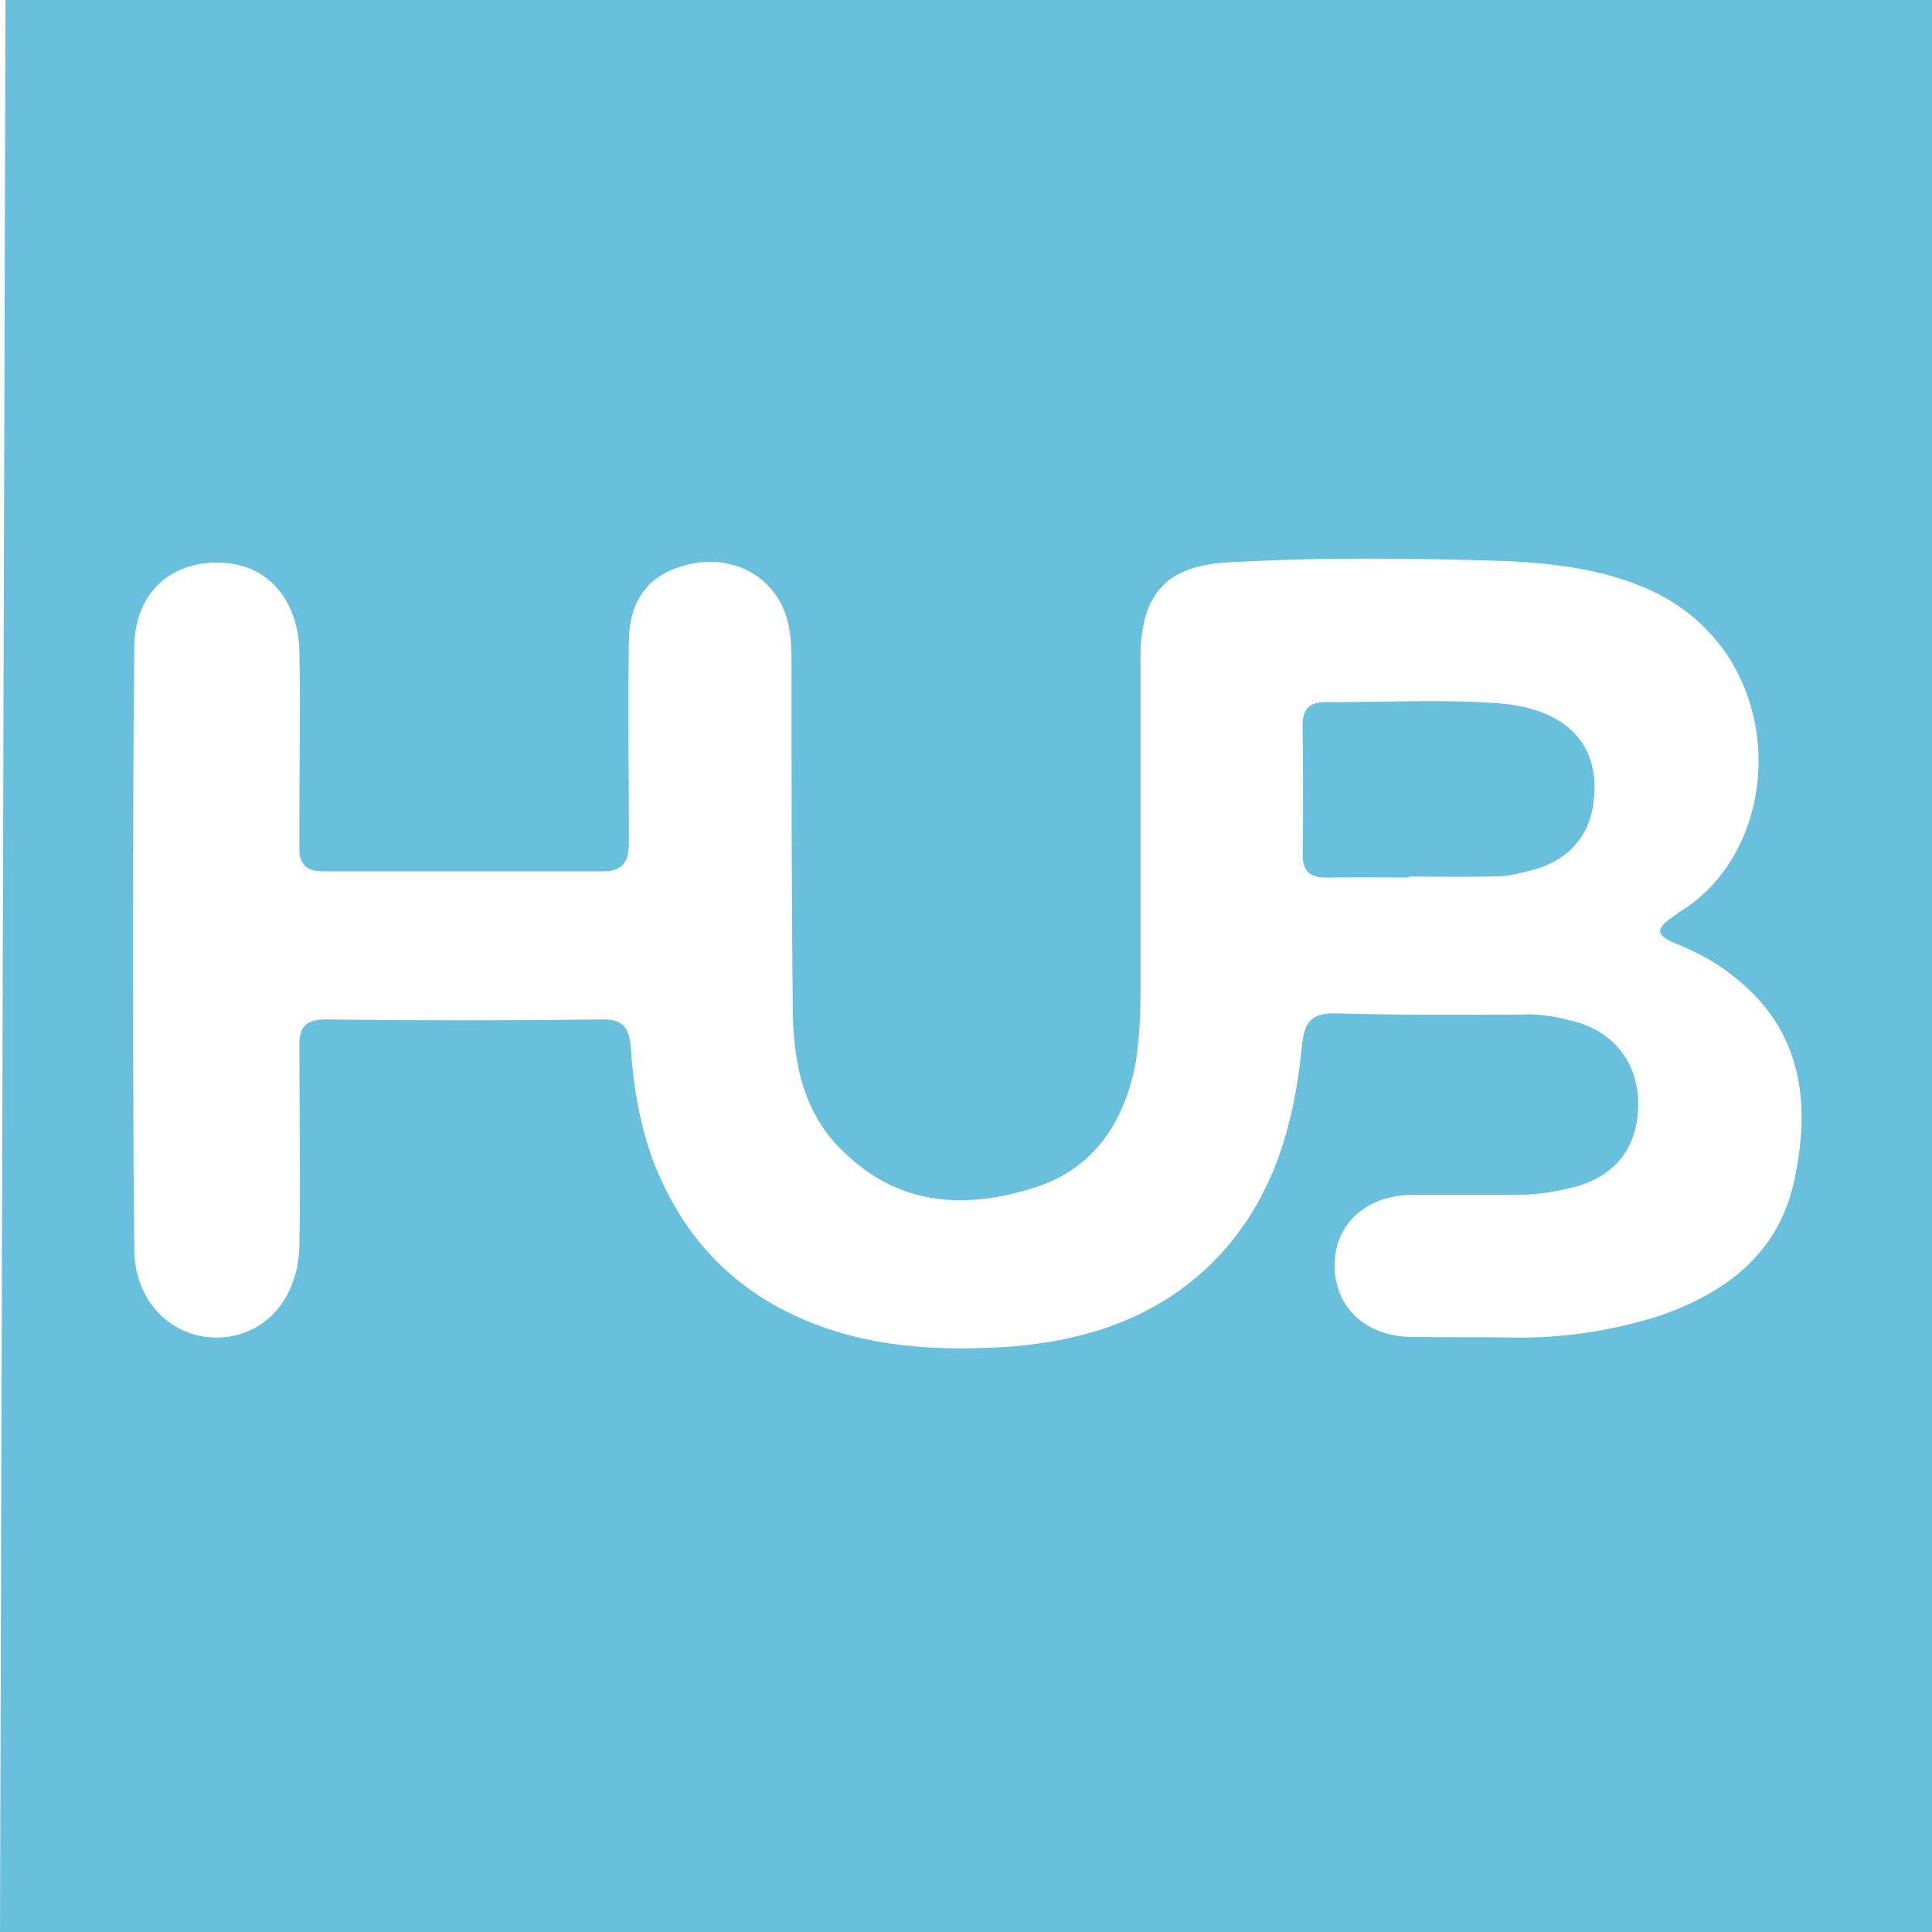
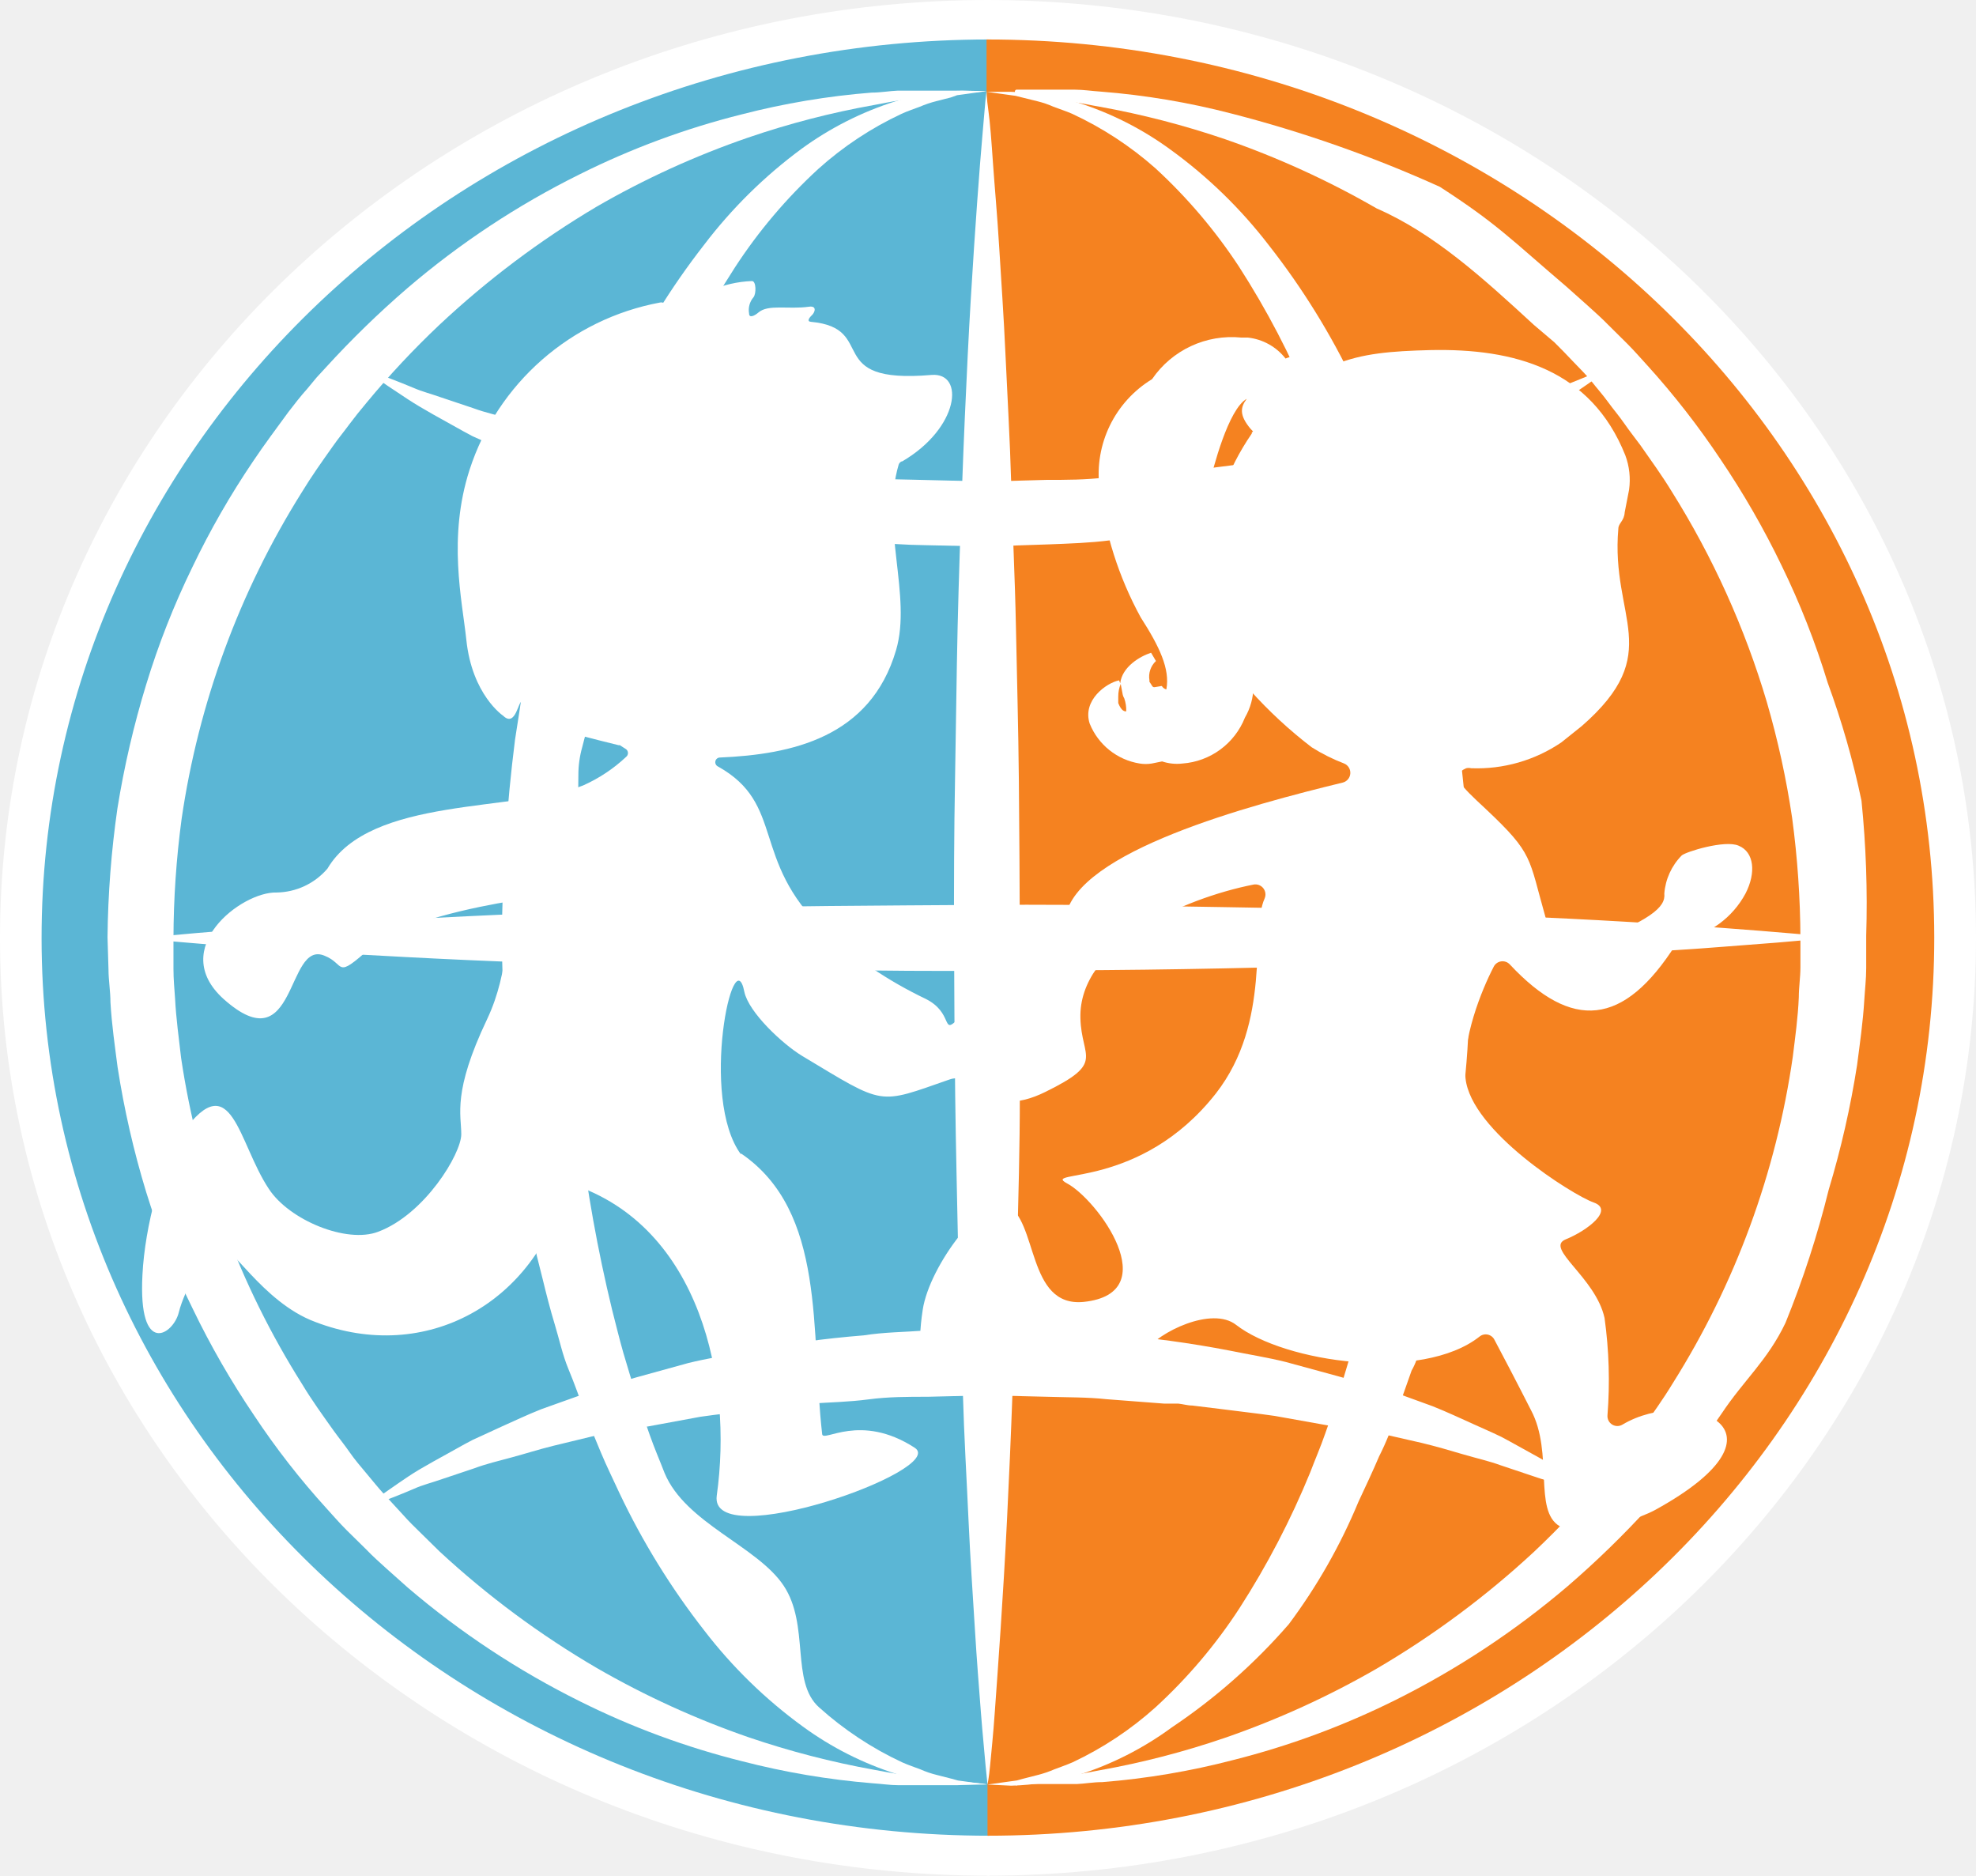
- <svg xmlns="http://www.w3.org/2000/svg" version="1.1" id="Layer_1" x="0px" y="0px" viewBox="0 0 32 32" style="enable-background:new 0 0 32 32;" xml:space="preserve">
-   <style type="text/css">
- 	.st0{fill:#FFFFFF;}
- 	.st1{fill:#69C0DD;}
- </style>
-   <polygon class="st0" points="0,0 0,3.52 0,3.52 0,29.353 0,29.353 0,32 32,32 32,0 " />
-   <g>
-     <g>
-       <path class="st1" d="M32,0H0.091L0,32h32V0z M27.466,21.801c-0.804,0.251-1.629,0.372-2.473,0.352c-0.543-0.01-1.086,0-1.649-0.01    c-0.734-0.02-1.247-0.503-1.237-1.196c0-0.674,0.523-1.146,1.267-1.156h1.759c0.322,0,0.603-0.05,0.905-0.121    c0.704-0.171,1.096-0.653,1.096-1.387c0-0.694-0.422-1.216-1.106-1.377c-0.271-0.07-0.563-0.121-0.844-0.101    c-1.025,0-2.041,0.01-3.046-0.02c-0.402-0.01-0.533,0.121-0.573,0.533c-0.131,1.347-0.493,2.624-1.518,3.629    c-0.925,0.895-2.071,1.257-3.307,1.357c-1.206,0.08-2.383,0.02-3.508-0.483c-1.166-0.523-1.94-1.387-2.403-2.564    c-0.231-0.613-0.342-1.277-0.382-1.92c-0.03-0.322-0.131-0.452-0.462-0.452c-1.518,0.02-3.056,0.02-4.594,0    c-0.332,0-0.442,0.131-0.432,0.452c0,1.106,0.02,2.192,0,3.277c-0.01,0.824-0.483,1.427-1.186,1.528    c-0.844,0.111-1.548-0.533-1.548-1.448c-0.02-1.669-0.02-3.318-0.02-4.986c0-1.649,0-3.307,0.02-4.976    c0-0.915,0.613-1.478,1.518-1.407c0.714,0.06,1.196,0.623,1.216,1.468c0.02,0.885,0,1.779,0,2.664v0.573    c-0.01,0.271,0.101,0.402,0.392,0.402h4.634c0.372,0,0.432-0.201,0.432-0.503c0-1.106-0.02-2.222,0-3.328    c0.01-0.633,0.302-1.045,0.854-1.216c0.603-0.191,1.206-0.03,1.558,0.442c0.251,0.332,0.281,0.734,0.281,1.136    c0,1.88,0,3.77,0.02,5.67c0,0.925,0.151,1.83,0.905,2.503c0.915,0.854,2.001,0.885,3.106,0.533    c0.975-0.312,1.478-1.076,1.669-2.061c0.06-0.392,0.08-0.764,0.08-1.146v-5.559c0-1.035,0.402-1.538,1.458-1.588    c1.548-0.09,3.106-0.07,4.675-0.02c0.834,0.05,1.649,0.151,2.423,0.533c2.202,1.116,2.141,4.172,0.402,5.258    c-0.07,0.04-0.131,0.1-0.201,0.141c-0.201,0.161-0.211,0.251,0.04,0.372c0.352,0.141,0.684,0.302,0.975,0.533    c1.136,0.854,1.357,2.03,1.056,3.427C29.457,20.765,28.582,21.419,27.466,21.801z" />
-       <path class="st1" d="M23.337,14.534c-0.452,0-0.905-0.005-1.355,0.002c-0.267,0.005-0.408-0.091-0.405-0.38    c0.007-0.713,0.007-1.425-0.002-2.138c-0.003-0.284,0.124-0.391,0.398-0.39c0.946,0.007,1.894-0.05,2.835,0.02    c1.126,0.083,1.734,0.677,1.578,1.694c-0.086,0.566-0.469,0.951-1.085,1.09c-0.16,0.036-0.324,0.081-0.485,0.084    c-0.494,0.012-0.986,0.003-1.479,0.003C23.337,14.524,23.337,14.529,23.337,14.534z" />
+ <svg xmlns="http://www.w3.org/2000/svg" viewBox="0 0 121.66 115.46">
+   <defs>
+     <style>.cls-1,.cls-4{fill:#fff;}.cls-2{fill:#5bb6d5;}.cls-3{fill:#f58220;}.cls-4{fill-rule:evenodd;}</style>
+   </defs>
+   <g id="Layer_2" data-name="Layer 2">
+     <g id="Layer_1-2" data-name="Layer 1">
+       <path class="cls-1" d="M0,57.76c0,31.89,27.29,57.72,60.92,57.7L60.86,0C27.23,0,0,25.88,0,57.76Z" />
+       <path class="cls-1" d="M121.66,57.69C121.64,25.81,94.36,0,60.73,0l.07,115.46C94.43,115.44,121.67,89.58,121.66,57.69Z" />
+       <path class="cls-2" d="M2.56,57.76C2.58,88.3,28.71,113,60.92,113L60.86,2.43C28.65,2.45,2.55,27.22,2.56,57.76Z" />
+       <path class="cls-3" d="M119.09,57.7C119.07,27.16,93,2.42,60.74,2.43L60.8,113C93,113,119.11,88.24,119.09,57.7Z" />
+       <path class="cls-1" d="M112.89,57.7l-1.17.12c-.77.06-1.89.18-3.31.28s-3.16.26-5.14.38-4.23.28-6.67.39-5.09.26-7.89.35-5.75.22-8.8.29-6.21.14-9.42.18-6.46.05-9.72.07-6.52,0-9.72-.06-6.37-.09-9.42-.16-6-.18-8.81-.28-5.44-.22-7.88-.35-4.69-.25-6.67-.38-3.72-.26-5.14-.37-2.55-.22-3.31-.28l-1.17-.12,1.17-.12c.76-.06,1.88-.18,3.31-.29s3.15-.25,5.14-.37,4.22-.28,6.66-.39,5.09-.27,7.89-.36,5.75-.22,8.81-.29,6.21-.14,9.41-.17,6.47-.05,9.73-.07,6.51,0,9.72.06,6.36.09,9.41.17,6,.18,8.81.28,5.45.22,7.89.34,4.68.26,6.67.38,3.71.26,5.14.37,2.54.22,3.31.28Z" />
+       <path class="cls-1" d="M99.25,22.58l-.73.53c-.49.33-1.19.84-2.11,1.44s-2.11,1.24-3.48,2l-.52.29-.55.25-1.16.53c-.79.35-1.62.75-2.51,1.1l-2.79,1-.74.27-.37.13-.42.12-1.53.43-3.19.89c-1.11.27-2.29.46-3.47.7a71.84,71.84,0,0,1-7.33,1c-1.24.16-2.51.2-3.78.25l-3.88.13L57,33.56a36.85,36.85,0,0,1-3.75-.24,67.42,67.42,0,0,1-7.35-1c-1.17-.24-2.33-.43-3.45-.7l-3.25-.89-1.56-.44-.19-.05-.1,0-.08,0,0,0L36.81,30l-.72-.26-2.76-1c-.88-.36-1.73-.75-2.52-1.11l-1.16-.53-.56-.25-.52-.28c-1.36-.76-2.54-1.39-3.47-2S23.46,23.48,23,23.15l-.74-.52.85.32c.55.22,1.36.51,2.36.93.5.22,1.09.37,1.71.59l2,.67c.7.26,1.49.43,2.29.66s1.64.49,2.54.7l2.86.66.74.17.38.09.34.06,1.54.26,3.19.58c1.09.16,2.22.28,3.36.42l1.72.22.87.11.87.06,3.53.26c1.17.14,2.43.12,3.67.16l3.74.09,3.61-.1c1.22,0,2.43,0,3.63-.15s2.39-.18,3.57-.26l.88-.06c.29,0,.58-.08.86-.12l1.71-.21c1.13-.15,2.23-.26,3.33-.43l3.26-.59,1.57-.27.33-.06.37-.09.73-.17,2.81-.64c.9-.22,1.74-.49,2.56-.71s1.6-.41,2.3-.67l2-.67c.62-.22,1.21-.36,1.71-.59,1-.43,1.83-.73,2.38-1Z" />
+       <path class="cls-1" d="M60.8,109.85l-.12-1.17c-.06-.76-.18-1.88-.29-3.31s-.25-3.15-.37-5.14-.28-4.22-.39-6.67-.27-5.09-.35-7.89-.23-5.75-.29-8.8-.14-6.21-.18-9.42-.06-6.46-.07-9.72,0-6.51.06-9.72.09-6.36.16-9.42.18-6,.28-8.8.22-5.45.34-7.89.26-4.69.39-6.67.26-3.72.37-5.14.22-2.55.28-3.31.12-1.17.12-1.17,0,.41.11,1.17.19,1.88.29,3.31.26,3.15.38,5.14.28,4.22.39,6.67.27,5.09.35,7.89.23,5.75.29,8.8.15,6.21.18,9.42.05,6.46.06,9.72,0,6.51,0,9.72-.09,6.36-.17,9.42-.18,6-.28,8.8-.22,5.45-.34,7.89-.26,4.68-.39,6.67-.26,3.71-.36,5.14-.22,2.55-.29,3.31S60.8,109.85,60.8,109.85Z" />
+       <path class="cls-1" d="M60.74,5.61l-1.84.17-1,.08L56.71,6l-1.38.19c-.49.07-1,.18-1.55.28a52.11,52.11,0,0,0-7.72,2,53.25,53.25,0,0,0-9.34,4.26A55.73,55.73,0,0,0,27.05,20a53,53,0,0,0-4.49,4.8l-.55.67-.51.66c-.33.45-.68.87-1,1.33-.66.93-1.33,1.87-1.93,2.86a51.95,51.95,0,0,0-7.39,20.1,56.37,56.37,0,0,0-.5,7.35l0,1.87c0,.66.06,1.23.1,1.84.06,1.19.23,2.42.37,3.64A51.89,51.89,0,0,0,18.6,85.2c.6,1,1.27,1.92,1.93,2.85.33.46.69.9,1,1.35s.69.89,1.05,1.32.73.89,1.06,1.25l1.15,1.25c.38.43.76.8,1.14,1.17l1.13,1.11a55.26,55.26,0,0,0,9.69,7.18,54,54,0,0,0,9.34,4.26,53.21,53.21,0,0,0,7.72,2c.54.09,1.06.21,1.55.27l1.38.2,1.2.16,1,.08,1.84.17-1.85.07-1,0-1.21,0-1.41,0c-.51,0-1-.08-1.6-.12a47.42,47.42,0,0,1-8-1.35,48.78,48.78,0,0,1-10-3.69,51.66,51.66,0,0,1-10.6-7l-1.29-1.15c-.43-.39-.88-.79-1.26-1.19l-1.21-1.19c-.46-.46-.82-.88-1.23-1.33a47.46,47.46,0,0,1-4.48-5.75,51.89,51.89,0,0,1-3.77-6.55A48.13,48.13,0,0,1,9,73.38a55.32,55.32,0,0,1-1.76-7.69c-.17-1.32-.36-2.61-.44-4,0-.67-.12-1.37-.12-2l-.06-2a60,60,0,0,1,.61-7.93A56.76,56.76,0,0,1,9,42.14a49.23,49.23,0,0,1,2.84-7.22,50.64,50.64,0,0,1,3.76-6.55c.67-1,1.42-2,2.15-3,.37-.48.77-1,1.16-1.43l.58-.7.59-.64a58.3,58.3,0,0,1,5-4.86,51.4,51.4,0,0,1,10.59-7,48.79,48.79,0,0,1,10-3.7A46.56,46.56,0,0,1,53.67,5.7c.56,0,1.09-.1,1.6-.12l1.41,0,1.21,0,1,0Z" />
+       <path class="cls-1" d="M60.8,109.85l1.43-.2.37-.05.4-.11.9-.23a6.77,6.77,0,0,0,1-.34c.36-.14.75-.27,1.14-.44a21,21,0,0,0,5.11-3.39A31.73,31.73,0,0,0,76.31,99a51.25,51.25,0,0,0,4.36-8.37c.3-.79.64-1.57.92-2.38s.6-1.67.84-2.46l.79-2.63c.25-.87.45-1.74.68-2.62a94.14,94.14,0,0,0,2-11.15c.19-1.92.4-3.86.48-5.82,0-1,.13-2,.13-2.94l.05-2.9A112.47,112.47,0,0,0,85.87,46a95,95,0,0,0-2-11.16c-.23-.89-.44-1.78-.69-2.64s-.52-1.72-.77-2.57l-.08-.28L82.21,29,82,28.4l-.43-1.26c-.3-.83-.62-1.58-.92-2.36a51.67,51.67,0,0,0-4.37-8.37,32.33,32.33,0,0,0-5.14-6.05A21.18,21.18,0,0,0,66,7c-.39-.17-.78-.29-1.14-.43a5.81,5.81,0,0,0-1-.34L62.93,6l-.4-.1-.36-.05-1.43-.2,1.45,0a15.9,15.9,0,0,1,4.09.64,19.87,19.87,0,0,1,5.8,2.93,29.37,29.37,0,0,1,6.06,5.9,45.17,45.17,0,0,1,5.25,8.49c.37.81.78,1.64,1.13,2.46L85,27.24l.26.62.13.31.13.36c.31.88.63,1.76,1,2.65s.55,1.82.84,2.74.51,1.86.75,2.81c.12.47.23,1,.35,1.43s.2,1,.3,1.45c.19,1,.42,1.94.57,2.93s.31,2,.46,3a101.48,101.48,0,0,1,.82,12.15l-.07,3.11c0,1-.09,2-.15,3.06-.09,2-.36,4.06-.59,6.07l-.45,3c-.16,1-.38,2-.57,2.93-.1.48-.19,1-.3,1.45s-.23,1-.35,1.43c-.24,1-.46,1.88-.75,2.82a4.1,4.1,0,0,1-.47,2.81c-.31.87-.62,1.77-.93,2.62a16.81,16.81,0,0,1-1.07,2.66c-.35.83-.9,2-1.27,2.79a35,35,0,0,1-4.29,7.54,36.31,36.31,0,0,1-7.2,6.35,19.89,19.89,0,0,1-5.79,2.94,16.07,16.07,0,0,1-4.1.65Z" />
+       <path class="cls-1" d="M60.74,5.61l-1.44.2-.37.05L58.54,6l-.91.23a7.17,7.17,0,0,0-1,.34c-.36.14-.74.26-1.13.44a20.89,20.89,0,0,0-5.12,3.39,31.7,31.7,0,0,0-5.13,6.06,50.49,50.49,0,0,0-4.37,8.37c-.3.79-.63,1.57-.92,2.38s-.59,1.67-.83,2.45-.53,1.75-.79,2.63-.45,1.75-.68,2.63c-.79,3.28-.84,7.58-1.81,11.06a6.28,6.28,0,0,0-.24,1.73c0,3.69-.58,6.42-.59,10.06a112.65,112.65,0,0,0,.67,11.71,93,93,0,0,0,2,11.16c.23.89.44,1.77.69,2.64s.52,1.72.78,2.57l.08.28.11.32.22.64L40,88.32c.29.83.62,1.58.92,2.36,1.29,3.09,5.71,4.49,7.33,6.93s.41,5.91,2.18,7.49a20.79,20.79,0,0,0,5.11,3.38c.4.18.78.3,1.14.44a5.9,5.9,0,0,0,1,.34l.9.23.4.11.37.05,1.43.2-1.45,0a16.43,16.43,0,0,1-4.1-.64,20,20,0,0,1-5.8-2.93,29.62,29.62,0,0,1-6.06-5.9,45.15,45.15,0,0,1-5.24-8.49c-.37-.81-.79-1.65-1.13-2.47l-.51-1.23-.26-.62-.13-.31L36,86.93c-.32-.88-.63-1.76-1-2.65s-.56-1.82-.84-2.74-.52-1.86-.75-2.81l-.36-1.43c-.11-.48-.2-1-.3-1.45-.19-1-.41-1.94-.57-2.93l-.45-3a99.31,99.31,0,0,1-.83-12.19,102.72,102.72,0,0,1,.81-12.2c.16-1,.31-2,.46-3s.38-2,.56-2.93c.11-.48.19-1,.3-1.45l.36-1.43c.23-.95.45-1.89.75-2.82s.55-1.87.84-2.76L36,28.59c.34-.93.7-1.73,1-2.58s.75-1.64,1.11-2.44a45.57,45.57,0,0,1,5.24-8.5,29.66,29.66,0,0,1,6-5.91,20.12,20.12,0,0,1,5.8-2.93,16,16,0,0,1,4.09-.65Z" />
+       <path class="cls-1" d="M62.6,109.91a.11.11,0,0,1,0-.22h0l1-.08h0l1.18-.17,1.38-.19c.49-.07,1-.18,1.56-.28a52,52,0,0,0,7.71-2,54,54,0,0,0,9.34-4.26,55.41,55.41,0,0,0,9.68-7.19A54.24,54.24,0,0,0,99,90.67l.55-.67.51-.66c.33-.45.68-.87,1-1.34.66-.93,1.33-1.86,1.93-2.85a51.46,51.46,0,0,0,7.39-20.1c.15-1.22.32-2.43.37-3.66,0-.62.1-1.23.1-1.84l0-1.8a57.31,57.31,0,0,0-.51-7.4,53.72,53.72,0,0,0-1.56-7.14,52.42,52.42,0,0,0-5.85-12.95c-.61-1-1.28-1.92-1.93-2.85-.34-.46-.69-.9-1-1.35s-.69-.89-1-1.32-.72-.89-1-1.25-.77-.84-1.16-1.25-.76-.8-1.14-1.17L94.44,20c-3.14-2.89-6.15-5.63-9.68-7.17h0a54.27,54.27,0,0,0-9.33-4.26,53.21,53.21,0,0,0-7.72-2c-.55-.09-1.07-.21-1.56-.28L64.76,6l-1.19-.16h0l-1-.09h0a.12.12,0,0,1,0-.23h0l1,0h0l1.21,0,1.41,0c.5,0,1,.08,1.59.12A46.38,46.38,0,0,1,75.86,7a78.74,78.74,0,0,1,12.79,4.5h0c3.54,2.29,4.35,3.21,7.8,6.15l1.29,1.15c.43.39.87.78,1.26,1.18l1.21,1.2c.46.46.81.88,1.23,1.33a49.54,49.54,0,0,1,4.48,5.75,51.89,51.89,0,0,1,3.77,6.55,49.23,49.23,0,0,1,2.84,7.22,51.9,51.9,0,0,1,2.08,7.26,62.92,62.92,0,0,1,.29,8.31l0,2c0,.66-.08,1.32-.12,2-.08,1.32-.27,2.63-.44,3.95a57.11,57.11,0,0,1-1.75,7.69,59.82,59.82,0,0,1-2.66,8.19c-1.1,2.31-2.56,3.52-3.93,5.58-.68,1-1.42,2-2.15,3-.37.48-.77,1-1.16,1.43l-.59.69-.58.65a58.3,58.3,0,0,1-5,4.86,52.36,52.36,0,0,1-10.59,7,49.6,49.6,0,0,1-10,3.7,46.5,46.5,0,0,1-8.06,1.36c-.56,0-1.09.1-1.59.12l-1.41,0-1.22,0-1,0Z" />
+       <path class="cls-1" d="M22.28,92.88l.74-.53c.49-.33,1.19-.84,2.1-1.45s2.12-1.23,3.48-2l.53-.28.55-.25,1.15-.53c.79-.35,1.62-.75,2.51-1.1l2.8-1,.73-.27.37-.13.43-.12,1.53-.44,3.19-.88c1.1-.27,2.29-.46,3.47-.7a66.14,66.14,0,0,1,7.32-1C54.43,82,55.69,82,57,81.9l3.82-.14,3.81.14a36.65,36.65,0,0,1,3.74.24,66.75,66.75,0,0,1,7.35,1c1.17.24,2.33.42,3.45.7l3.26.89,1.55.44.19,0,.1,0,.09,0,0,0,.37.13.72.26,2.75,1c.88.35,1.73.75,2.53,1.11l1.16.52.55.26.52.28c1.36.76,2.55,1.38,3.48,2s1.63,1.12,2.12,1.45l.73.52-.85-.32c-.54-.22-1.36-.51-2.36-.93-.49-.23-1.09-.37-1.71-.59l-2-.67c-.71-.26-1.49-.43-2.3-.67s-1.63-.48-2.54-.7l-2.85-.65-.75-.17L83.56,88,83.22,88l-1.54-.27-3.19-.57c-1.1-.16-2.22-.28-3.36-.43l-1.72-.21c-.29,0-.58-.09-.87-.12l-.88,0-3.53-.27c-1.17-.13-2.42-.11-3.67-.15l-3.68-.09-3.66.09c-1.22,0-2.44,0-3.64.16s-2.39.18-3.57.26l-.88.06-.86.11-1.7.22c-1.13.15-2.24.26-3.34.42l-3.25.6L38.31,88l-.34.06-.37.09-.73.17L34.06,89c-.89.22-1.73.49-2.55.71s-1.61.41-2.3.67l-2,.67c-.62.22-1.21.36-1.71.59-1,.43-1.82.73-2.37.94Z" />
+       <path class="cls-1" d="M80.81,23.26c.13-.12.26-.22.4-.33l.35-.32a2.67,2.67,0,0,0-.41-.3,3.14,3.14,0,0,0-1-.36,1.78,1.78,0,0,0-1,.12,3.42,3.42,0,0,0-2.32-1.29l-.4,0a5.94,5.94,0,0,0-5.5,2.56A6.85,6.85,0,0,0,67.69,30a21.9,21.9,0,0,0,2.54,8c1.15,1.79,1.82,3.18,1.58,4.44a.46.46,0,0,1-.27-.2.08.08,0,0,0-.09,0l-.37.06a.15.15,0,0,1-.14-.07c-.07-.11-.11-.18-.17-.26a.32.32,0,0,1,0-.09,1.32,1.32,0,0,1,.4-1.19l-.3-.51c-.68.22-1.78.86-1.9,1.88l-.07-.18c-.79.16-2.27,1.23-1.81,2.66A4,4,0,0,0,70.17,47a2.29,2.29,0,0,0,.74,0l.64-.13A2.88,2.88,0,0,0,72.8,47a4.49,4.49,0,0,0,3.85-2.83,3.8,3.8,0,0,0,.52-1.87,4.57,4.57,0,0,0,0-.81,4.18,4.18,0,0,0,.13-.94,9.54,9.54,0,0,0-1.12-3.84,17.13,17.13,0,0,1-1.74-6.26,2.09,2.09,0,0,1,0-.56c.24-1.06,1.19-4.71,2.32-5.34-.39.52-.47,1,.23,1.84l.17.18,1-.95C79.06,24.76,79.92,24.08,80.81,23.26ZM69.34,43.79c-.09,0-.29,0-.49-.51l0-.11,0-.3A2,2,0,0,1,69,42.1s.1.55.11.58a.83.83,0,0,0,.11.31A2.17,2.17,0,0,1,69.34,43.79Z" />
+       <path class="cls-4" d="M107.05,52.06c-.84-.38-3.28.38-3.51.6A3.75,3.75,0,0,0,102.47,55c.1.87-.9,1.63-4.56,3.11-1.75.7-2.33-.21-2.75-1.63-1.06-3.72-.73-3.9-3.66-6.66-1.67-1.55-2.22-2.09-1.23-2.53a.67.67,0,0,1,.31,0,9.25,9.25,0,0,0,5.55-1.59l.25-.2,1-.8,0,0c5.2-4.53,1.77-6.63,2.26-12.16,0-.33.36-.47.39-1l.27-1.39a4.34,4.34,0,0,0-.23-2.12c-2.12-5.31-6.84-6.59-12-6.48-4.81.12-7.21.57-11,5.09l0,.05A15.42,15.42,0,0,0,74.4,34.2a25.89,25.89,0,0,0,.22,3.11.09.09,0,0,1,0,0,2.57,2.57,0,0,1,.08.4.11.11,0,0,0,0,.05,8.32,8.32,0,0,0,1.6,4,4.71,4.71,0,0,0,.64.7A27.69,27.69,0,0,0,80.76,46a11.34,11.34,0,0,0,2,1,.62.62,0,0,1-.08,1.17C77,49.55,66.28,52.4,65.6,56.45c-.64,3.75-6.13,2.15-5,9.77.3,2,2.11,1.81,3.75,1,3.72-1.82,2.23-2.06,2.17-4.54-.13-4.54,6.36-7.38,10.66-8.23a.62.62,0,0,1,.68.86c-.91,2,.47,7.54-3,12-4.66,5.93-10.73,4.67-9.19,5.52,1.91,1,6.11,6.77,1.06,7.31-3.54.36-2.8-5.07-4.79-6-1.3-.64-4.71,3.71-5.13,6.49-.37,2.41-.05,3.74.35,4.42.08.14.54.83.7.86,1.44.33,2.46-2.19,3.05-4.11A.61.61,0,0,1,62,81.6c2,3.71,4.83,6.49,8.45,1.61.91-1.24,4.17-2.81,5.65-1.66,3,2.33,11.45,3.53,15,.72a.6.6,0,0,1,.91.2c.48.9,1.35,2.56,2.26,4.35,1.39,2.63.12,6.17,1.76,7.13.54.31,3.66.16,5.87-1,9.09-5,2-7.64-2-5.26a.61.61,0,0,1-.93-.56,27.71,27.71,0,0,0-.18-6c-.55-2.51-3.72-4.3-2.39-4.84s3-1.82,1.72-2.27-7.56-4.39-7.89-7.65c-.25-2.41,1-5.44,1.73-6.85a.61.61,0,0,1,1-.15c3.82,4.08,7,3.84,10.23-1.25a.62.62,0,0,1,.38-.27,5.58,5.58,0,0,0,3.9-2.85C108.13,53.72,108,52.45,107.05,52.06Z" />
+       <path class="cls-4" d="M45.62,71c5.27,3.59,4.28,11,5,17.28.06.54,2.34-1.34,5.7.84,2.09,1.36-12.7,6.56-12.19,2.94,1-7.09-1-16.57-8.94-19.17a.3.3,0,0,0-.38.21C33,80.17,26.24,84,19.4,81.37c-3.29-1.23-5.27-5-6.13-4.82-.39.12-1.93,2.86-2.26,4.23s-2.51,2.79-2.24-2.3c.15-3,1.19-6.94,2.51-8.8,3-4.12,3.38.66,5.27,3.5,1.25,1.92,4.79,3.39,6.74,2.64,2.87-1.08,5.11-4.8,5.11-6s-.55-2.59,1.59-7.08c1.45-3.06,1.08-5.94,1.74-6.8a.29.29,0,0,0-.28-.47c-1.9.31-6.9,1.27-8.65,2.88-2.22,2-1.5,1-2.82.48-2.39-1-1.67,6.73-6.22,2.66-3.44-3.11,1.11-6.61,3.26-6.55a4.2,4.2,0,0,0,3.14-1.47C22.8,49,31.74,50,35.9,48.35a9.51,9.51,0,0,0,2.65-1.76.3.3,0,0,0,0-.47l-.39-.25-.08,0c-3.64-.91-3.94-.9-5.92-2.67-.24-.21-.38,1.63-1.18.86,0,0-1.92-1.28-2.27-4.69-.26-2.44-1.15-6.26.2-10.45A15.26,15.26,0,0,1,40.65,18.62.3.3,0,0,1,41,19a.94.94,0,0,0,0,.16.3.3,0,0,0,.49.29,7.06,7.06,0,0,1,4.81-2.15c.26,0,.27.78.09,1a1.21,1.21,0,0,0-.27,1c0,.3.34.14.57-.06.61-.53,1.84-.18,3.12-.36.5-.07.37.34.18.52h0c-.19.18-.32.39-.06.41,4.2.39.63,3.85,7.42,3.27,2.07-.17,1.71,3.27-1.8,5.32-.09,0-.19.1-.22.2-1.12,3.79.82,8.09-.16,11.42-1.58,5.38-6.42,6.42-10.84,6.61a.29.29,0,0,0-.13.55c4.17,2.32,2,5.74,6.52,10.07A25.48,25.48,0,0,0,57,61.49c1.67.84,1,2.18,1.88,1.34,6.68-6,8.2,7,2.34,4.34-1-.45-2-1-2.76-.72C54,68,54.54,68.09,49.39,65c-1.21-.73-3.29-2.68-3.56-3.94-.66-3.38-2.78,6.52-.21,10Z" />
    </g>
  </g>
</svg>
